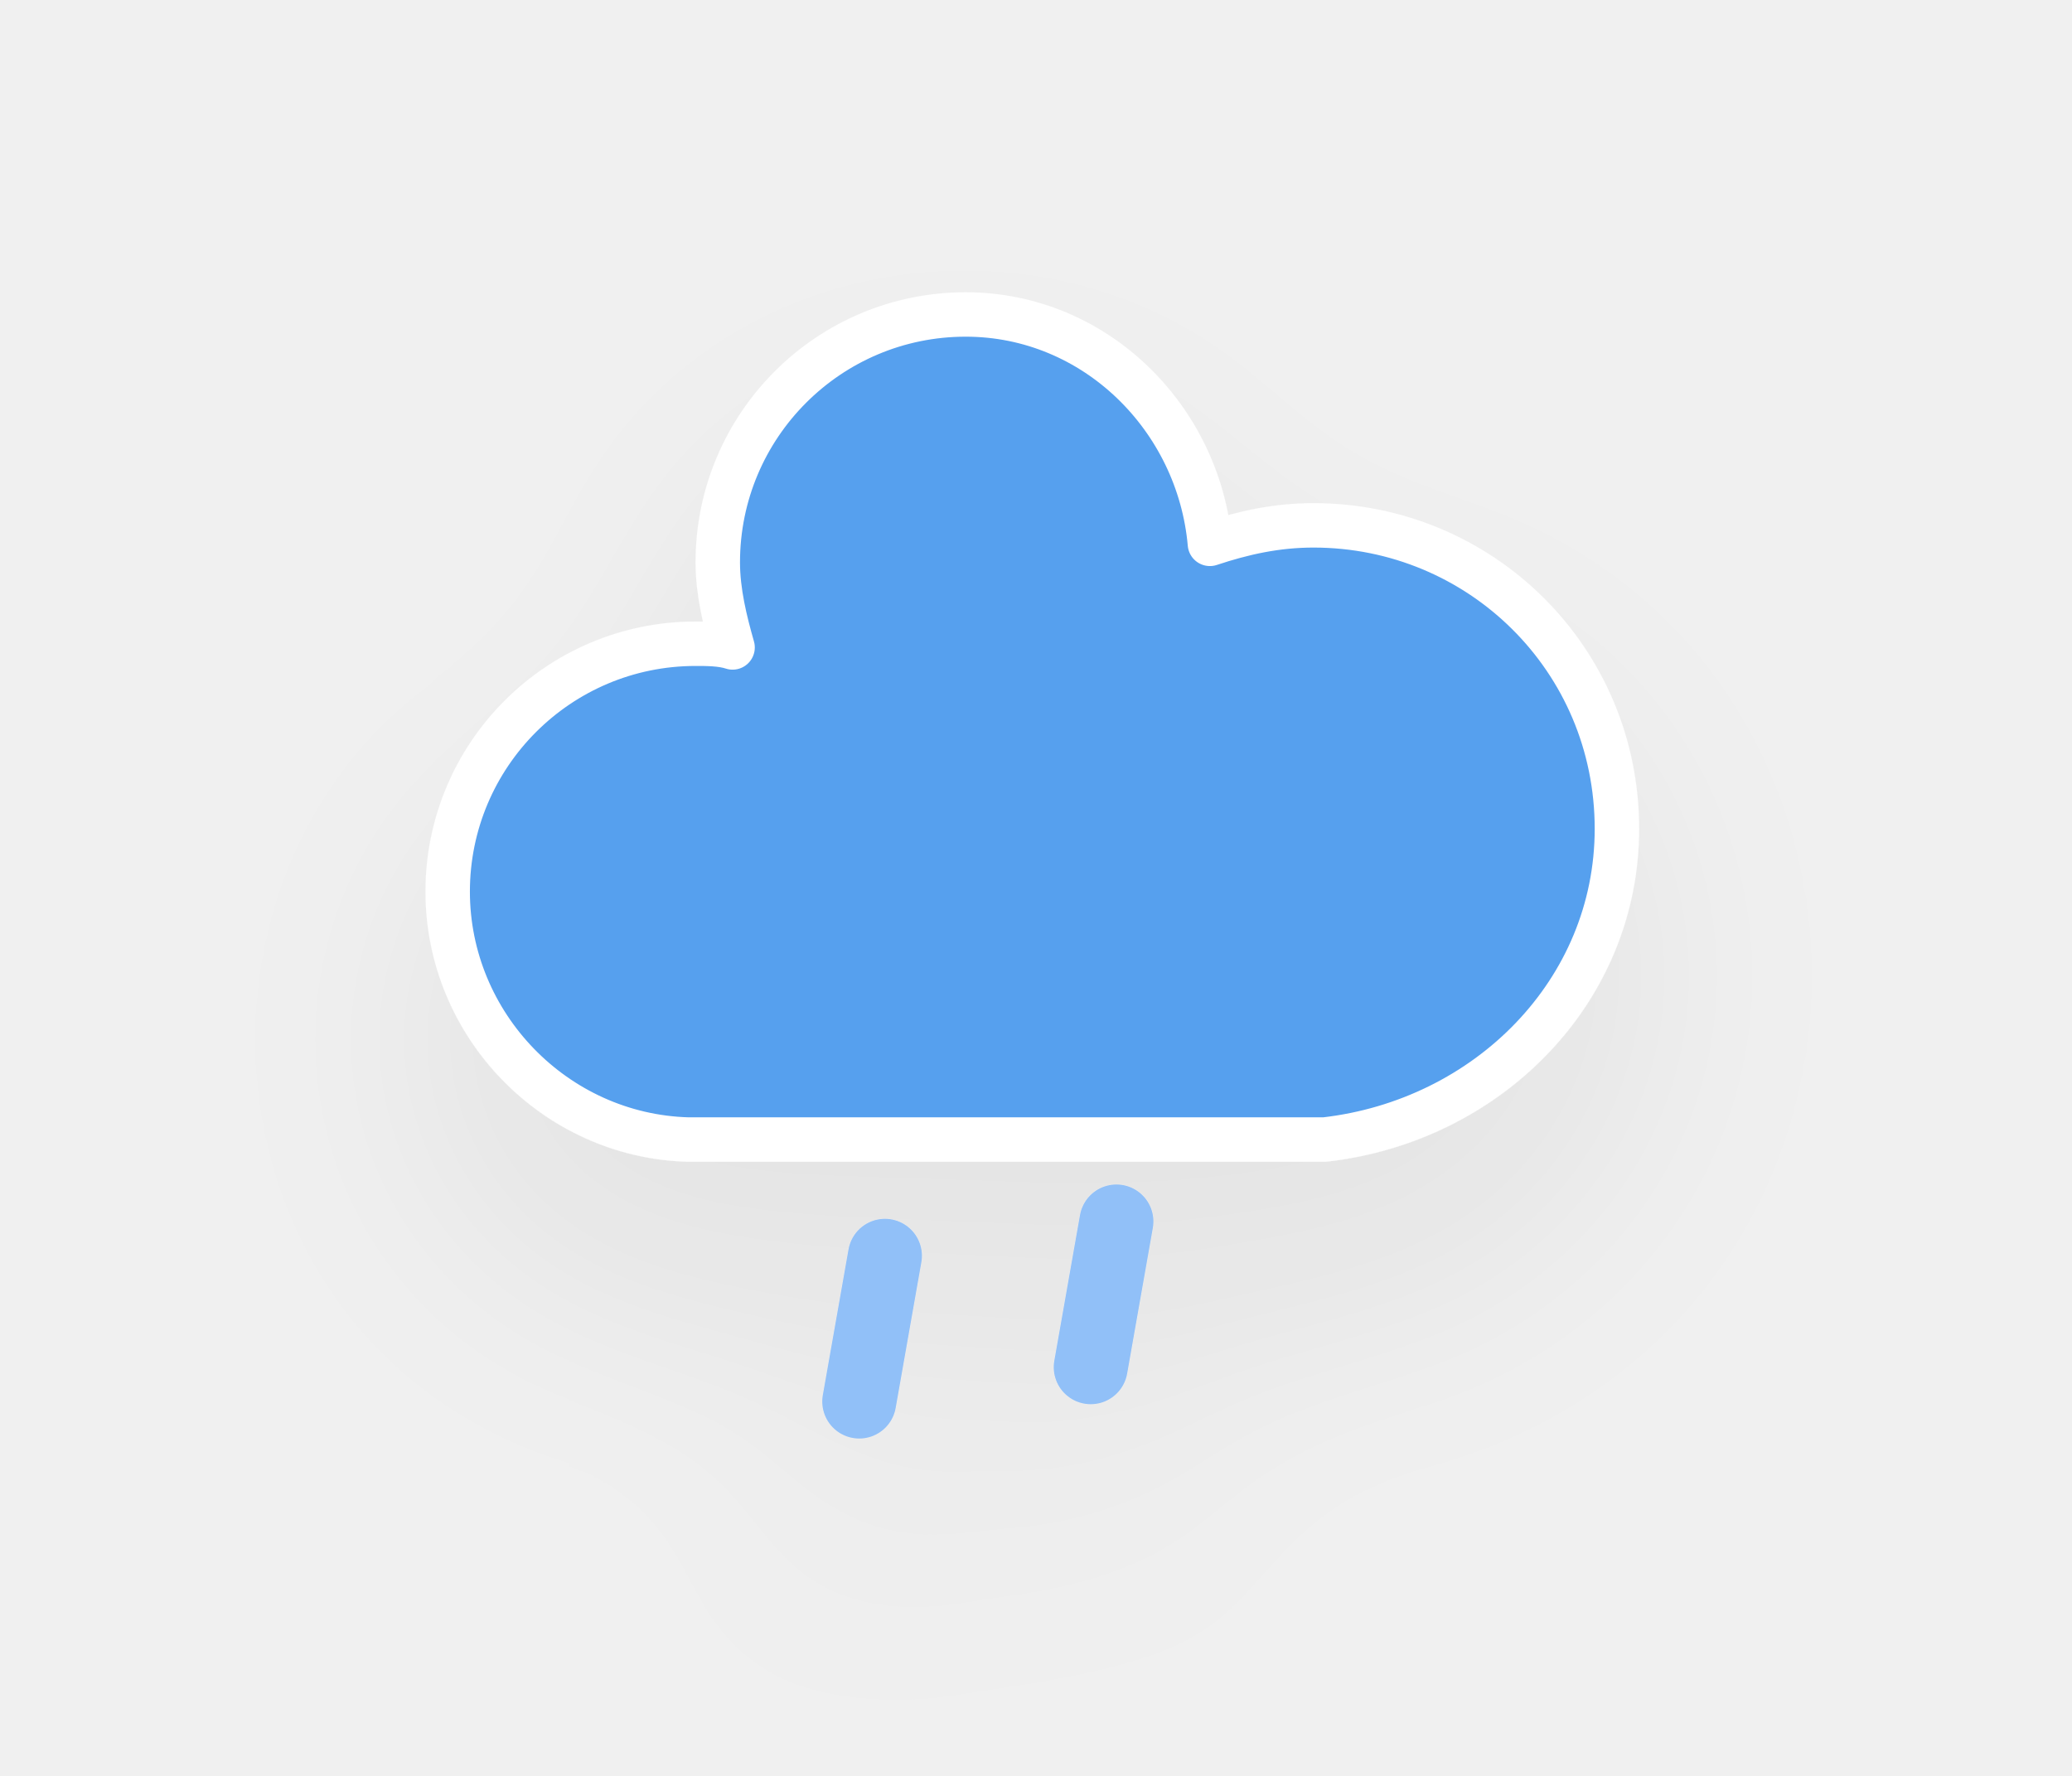
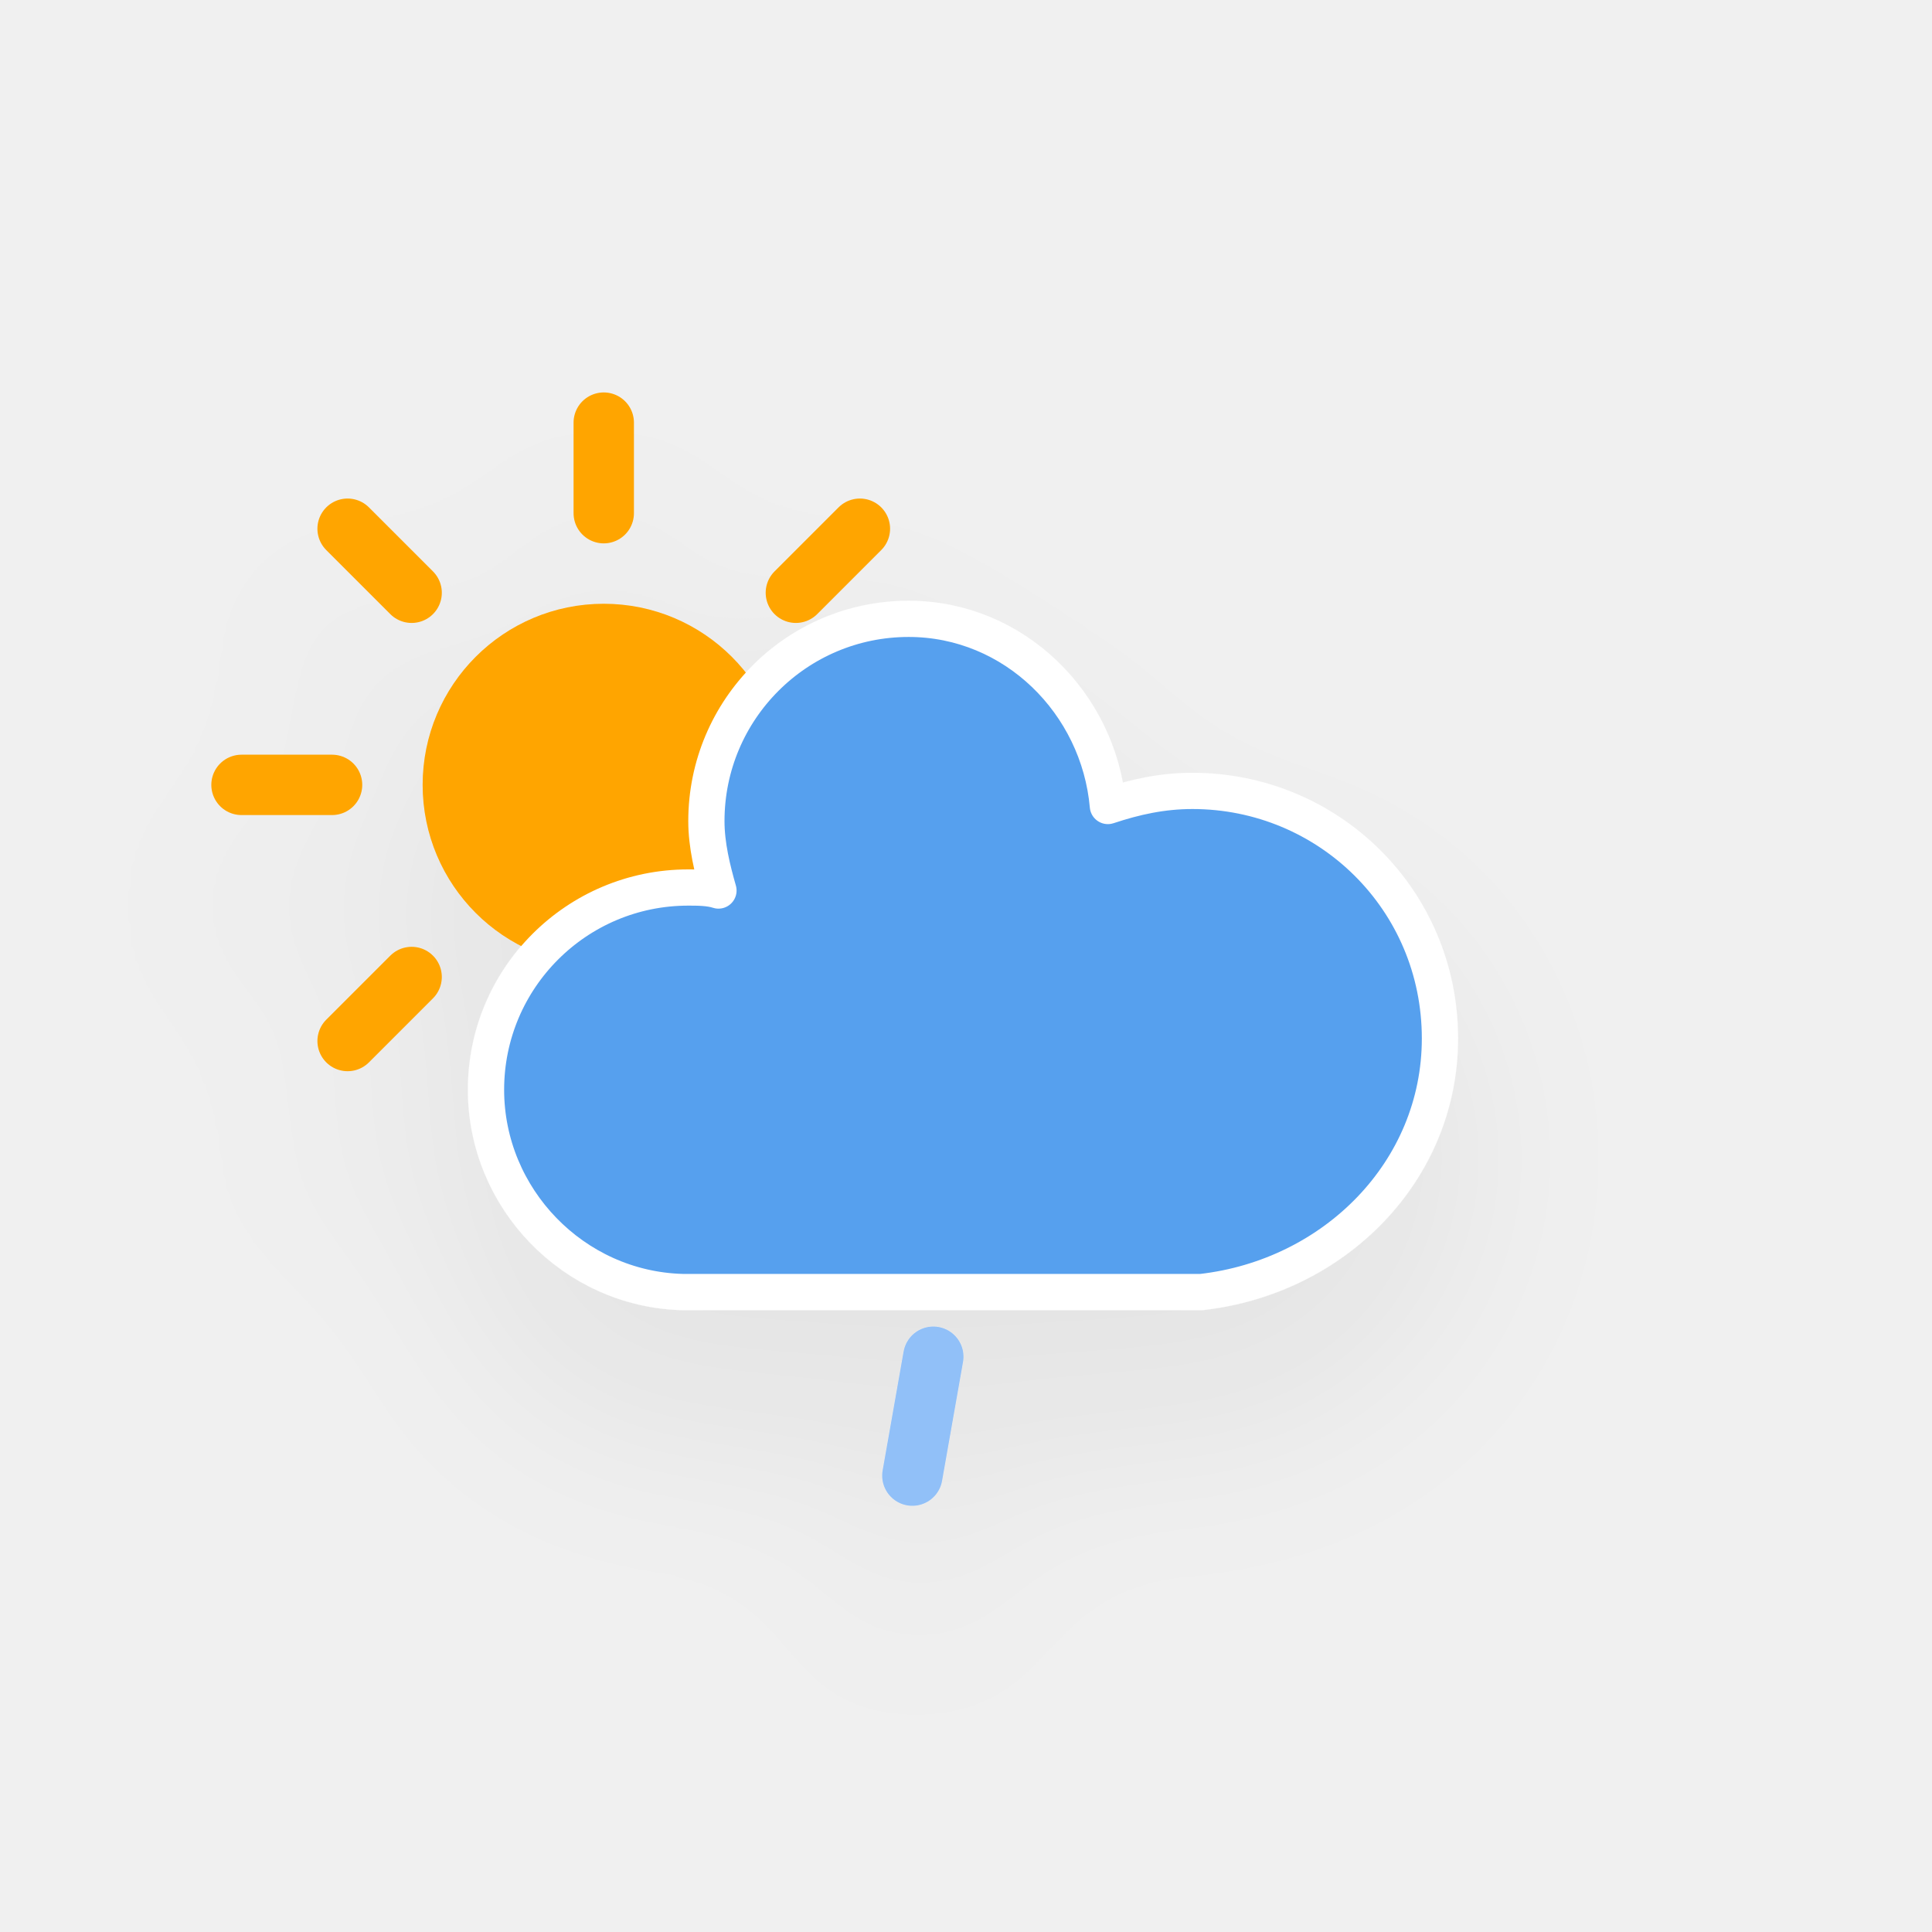
- <svg xmlns="http://www.w3.org/2000/svg" width="56" height="48" version="1.1">
+ <svg xmlns="http://www.w3.org/2000/svg" version="1.1" width="64" height="64" viewbox="0 0 64 64">
  <defs>
-     <filter id="blur" x="-.247" y="-.241" width="1.494" height="1.588">
+     <filter id="blur" width="200%" height="200%">
      <feGaussianBlur in="SourceAlpha" stdDeviation="3" />
      <feOffset dx="0" dy="4" result="offsetblur" />
      <feComponentTransfer>
-         <feFuncA slope="0.05" type="linear" />
+         <feFuncA type="linear" slope="0.05" />
      </feComponentTransfer>
      <feMerge>
        <feMergeNode />
        <feMergeNode in="SourceGraphic" />
      </feMerge>
    </filter>
  </defs>
-   <g transform="translate(16,-2)" filter="url(#blur)">
-     <g class="am-weather-cloud-3">
-       <path transform="translate(-20,-11)" d="m47.7 35.4c0-4.6-3.7-8.2-8.2-8.2-1 0-1.9 0.2-2.8 0.5-0.3-3.4-3.1-6.2-6.6-6.2-3.7 0-6.7 3-6.7 6.7 0 0.8 0.2 1.6 0.4 2.3-0.3-0.1-0.7-0.1-1-0.1-3.7 0-6.7 3-6.7 6.7 0 3.6 2.9 6.6 6.5 6.7h17.2c4.4-0.5 7.9-4 7.9-8.4z" fill="#57a0ee" stroke="#fff" stroke-linejoin="round" stroke-width="1.2" />
+   <g filter="url(#blur)" id="rainy-2">
+     <g transform="translate(20,10)">
+       <g transform="translate(0,16)">
+         <g class="am-weather-sun">
+           <g>
+             <line fill="none" stroke="orange" stroke-linecap="round" stroke-width="2" transform="translate(0,9)" x1="0" x2="0" y1="0" y2="3" />
+           </g>
+           <g transform="rotate(45)">
+             <line fill="none" stroke="orange" stroke-linecap="round" stroke-width="2" transform="translate(0,9)" x1="0" x2="0" y1="0" y2="3" />
+           </g>
+           <g transform="rotate(90)">
+             <line fill="none" stroke="orange" stroke-linecap="round" stroke-width="2" transform="translate(0,9)" x1="0" x2="0" y1="0" y2="3" />
+           </g>
+           <g transform="rotate(135)">
+             <line fill="none" stroke="orange" stroke-linecap="round" stroke-width="2" transform="translate(0,9)" x1="0" x2="0" y1="0" y2="3" />
+           </g>
+           <g transform="rotate(180)">
+             <line fill="none" stroke="orange" stroke-linecap="round" stroke-width="2" transform="translate(0,9)" x1="0" x2="0" y1="0" y2="3" />
+           </g>
+           <g transform="rotate(225)">
+             <line fill="none" stroke="orange" stroke-linecap="round" stroke-width="2" transform="translate(0,9)" x1="0" x2="0" y1="0" y2="3" />
+           </g>
+           <g transform="rotate(270)">
+             <line fill="none" stroke="orange" stroke-linecap="round" stroke-width="2" transform="translate(0,9)" x1="0" x2="0" y1="0" y2="3" />
+           </g>
+           <g transform="rotate(315)">
+             <line fill="none" stroke="orange" stroke-linecap="round" stroke-width="2" transform="translate(0,9)" x1="0" x2="0" y1="0" y2="3" />
+           </g>
+           <animateTransform attributeName="transform" type="rotate" values="0.0;360.0" keyTimes="0;1" dur="9s" repeatCount="indefinite" calcMode="linear" />
+         </g>
+         <circle cx="0" cy="0" fill="orange" r="5" stroke="orange" stroke-width="2" />
+       </g>
+       <g>
+         <path d="M47.7,35.4c0-4.6-3.7-8.2-8.2-8.2c-1,0-1.9,0.2-2.8,0.5c-0.3-3.4-3.1-6.2-6.6-6.2c-3.7,0-6.7,3-6.7,6.7c0,0.8,0.2,1.6,0.4,2.3    c-0.3-0.1-0.7-0.1-1-0.1c-3.7,0-6.7,3-6.7,6.7c0,3.6,2.9,6.6,6.5,6.7l17.2,0C44.2,43.3,47.7,39.8,47.7,35.4z" fill="#57A0EE" stroke="white" stroke-linejoin="round" stroke-width="1.2" transform="translate(-20,-11)" />
+       </g>
    </g>
-     <g class="am-weather-rainy-2" transform="translate(-20,-10)  rotate(10,-245.89,217.31)" fill="none" stroke="#91c0f8" stroke-dasharray="4, 7" stroke-linecap="round" stroke-width="2">
-       <line class="am-weather-rain-1" transform="translate(-6,1)" y2="8" />
-       <line class="am-weather-rain-2" transform="translate(0,-1)" y2="8" />
+     <g transform="translate(37,45), rotate(10)">
+       <g class="am-weather-rain-1">
+         <line fill="none" stroke="#91C0F8" stroke-dasharray="4,7" stroke-linecap="round" stroke-width="2" transform="translate(-6,1)" x1="0" x2="0" y1="0" y2="8" />
+         <animate attributeName="stroke-dashoffset" values="0;-100" keyTimes="0;1" dur="8s" repeatCount="indefinite" calcMode="linear" />
+       </g>
    </g>
  </g>
</svg>
